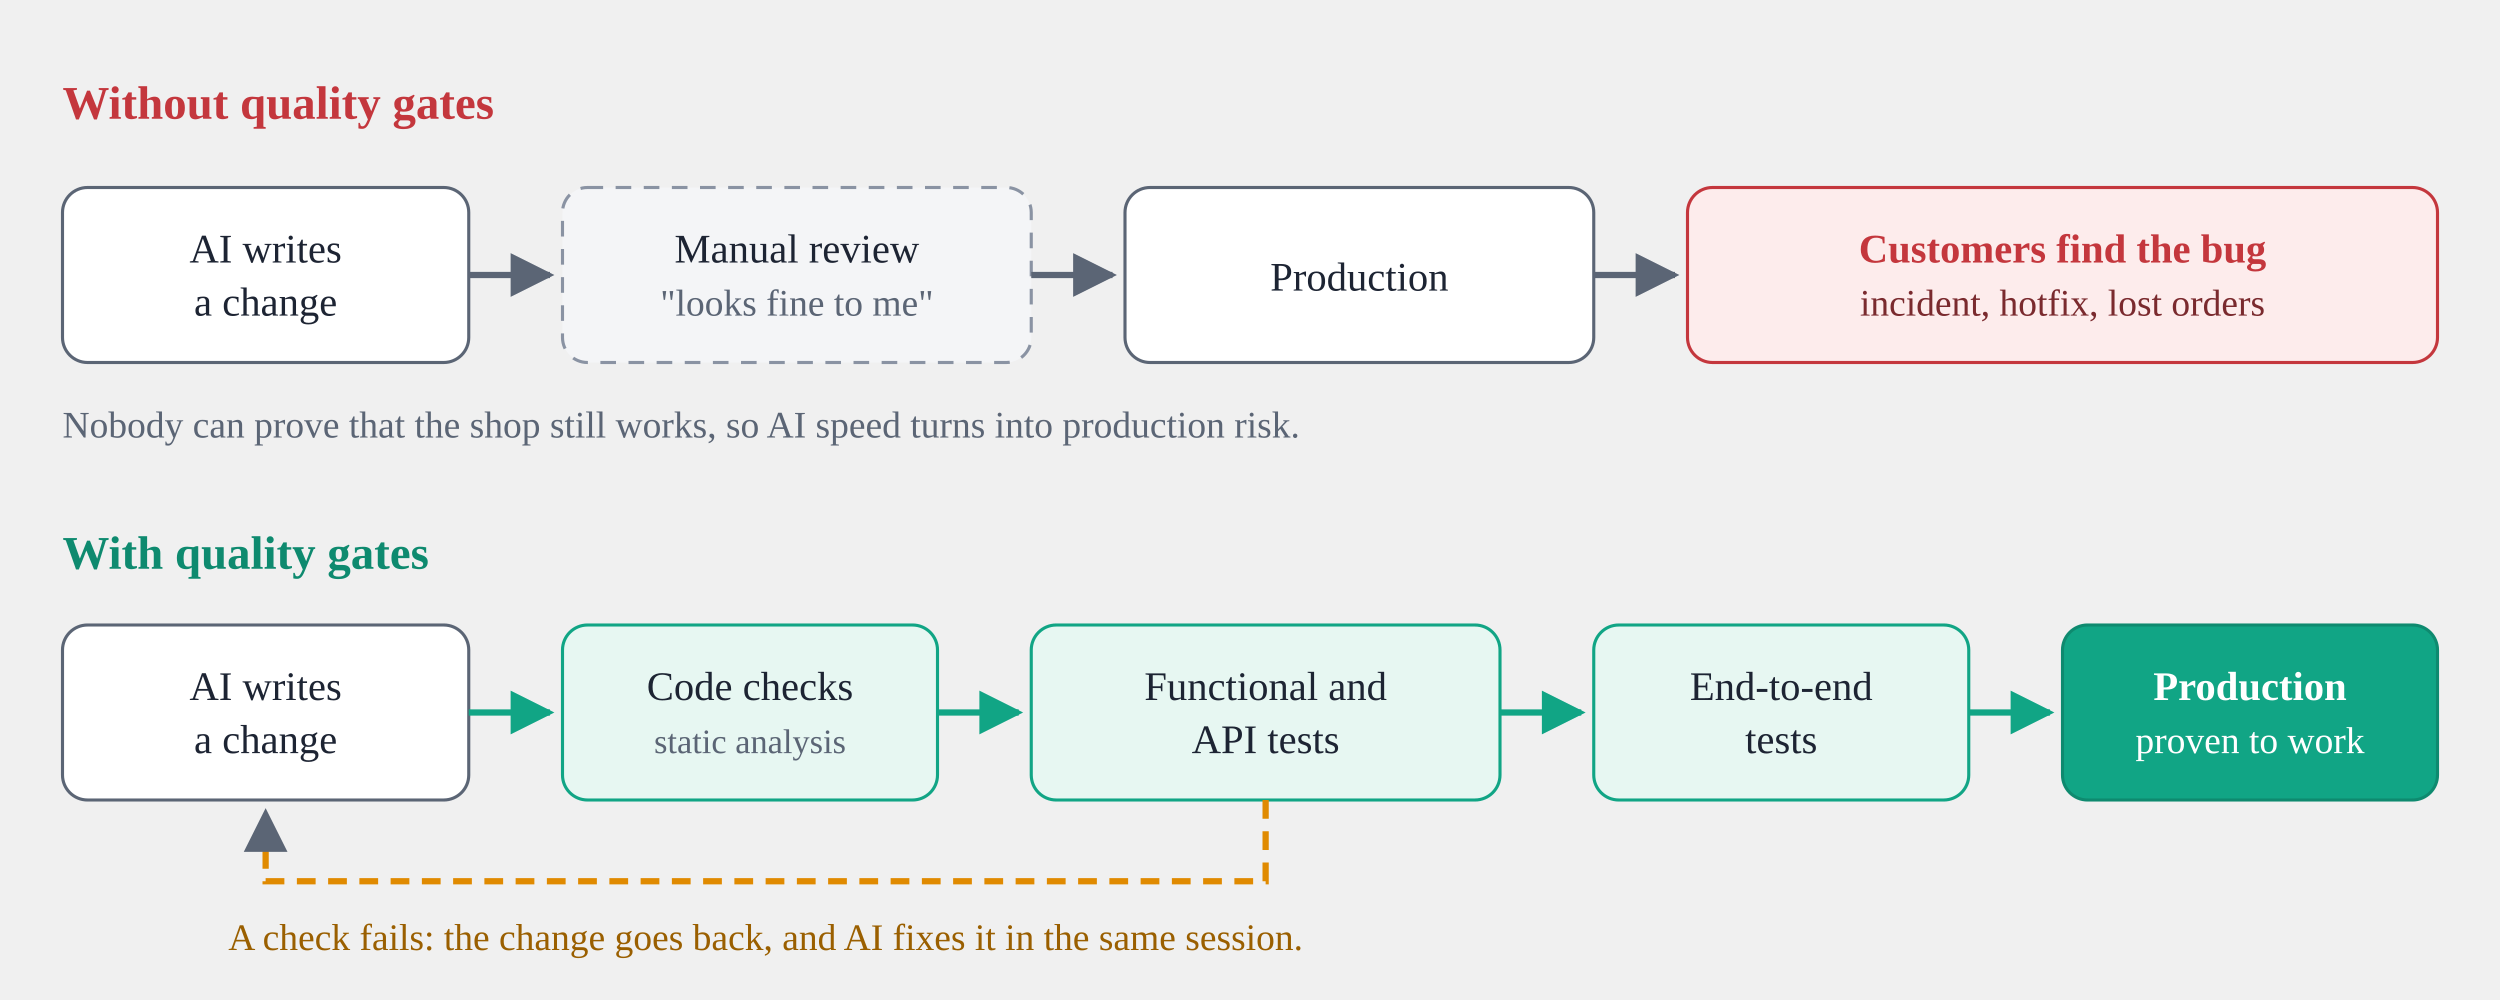
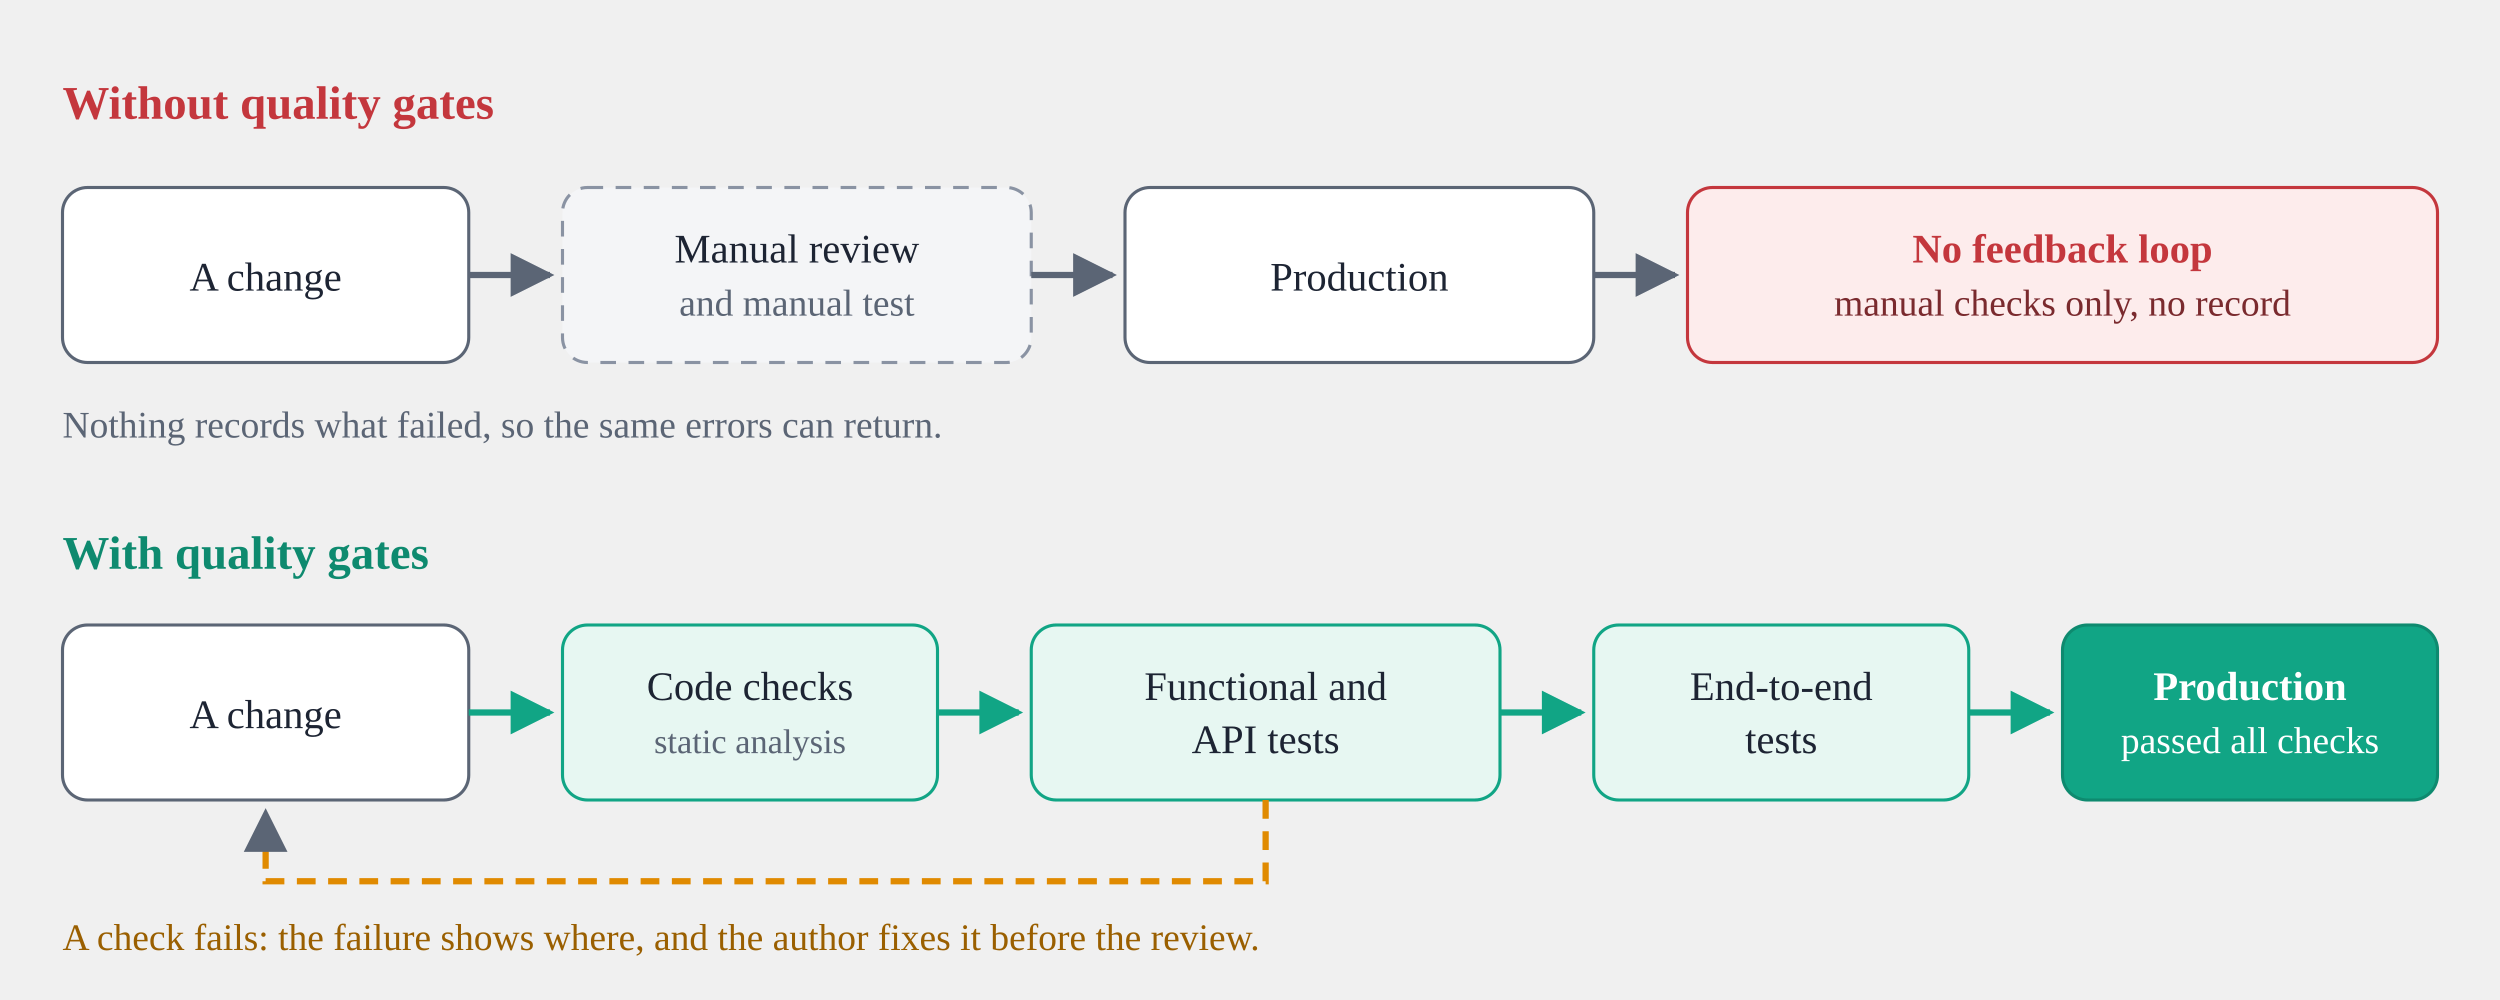
<svg xmlns="http://www.w3.org/2000/svg" viewBox="0 0 800 320" width="100%" role="img" aria-labelledby="two-outcomes-title" style="max-width:800px;font-family:inherit;">
  <defs>
    <marker id="to-arrow" viewBox="0 0 10 10" refX="9" refY="5" markerWidth="7" markerHeight="7" orient="auto-start-reverse">
      <path d="M0,0 L10,5 L0,10 z" fill="#5b6575" />
    </marker>
    <marker id="to-arrow-teal" viewBox="0 0 10 10" refX="9" refY="5" markerWidth="7" markerHeight="7" orient="auto-start-reverse">
      <path d="M0,0 L10,5 L0,10 z" fill="#11a585" />
    </marker>
  </defs>
  <text x="20" y="38" font-size="15" font-weight="700" fill="#c4373d">Without quality gates</text>
  <rect x="20" y="60" width="130" height="56" rx="8" fill="#ffffff" stroke="#5b6575" />
-   <text x="85" y="84" font-size="13" text-anchor="middle" fill="#1d2433">AI writes</text>
-   <text x="85" y="101" font-size="13" text-anchor="middle" fill="#1d2433">a change</text>
+   <text x="85" y="93" font-size="13" text-anchor="middle" fill="#1d2433">A change</text>
  <line x1="150" y1="88" x2="176" y2="88" stroke="#5b6575" stroke-width="2" marker-end="url(#to-arrow)" />
  <rect x="180" y="60" width="150" height="56" rx="8" fill="#f4f5f7" stroke="#8a93a3" stroke-dasharray="5 4" />
  <text x="255" y="84" font-size="13" text-anchor="middle" fill="#1d2433">Manual review</text>
-   <text x="255" y="101" font-size="12" text-anchor="middle" fill="#5b6575">"looks fine to me"</text>
+   <text x="255" y="101" font-size="12" text-anchor="middle" fill="#5b6575">and manual test</text>
  <line x1="330" y1="88" x2="356" y2="88" stroke="#5b6575" stroke-width="2" marker-end="url(#to-arrow)" />
  <rect x="360" y="60" width="150" height="56" rx="8" fill="#ffffff" stroke="#5b6575" />
  <text x="435" y="93" font-size="13" text-anchor="middle" fill="#1d2433">Production</text>
  <line x1="510" y1="88" x2="536" y2="88" stroke="#5b6575" stroke-width="2" marker-end="url(#to-arrow)" />
  <rect x="540" y="60" width="240" height="56" rx="8" fill="#fdecec" stroke="#c4373d" />
-   <text x="660" y="84" font-size="13" font-weight="700" text-anchor="middle" fill="#c4373d">Customers find the bug</text>
-   <text x="660" y="101" font-size="12" text-anchor="middle" fill="#7a2a2e">incident, hotfix, lost orders</text>
-   <text x="20" y="140" font-size="12" fill="#5b6575">Nobody can prove that the shop still works, so AI speed turns into production risk.</text>
+   <text x="660" y="84" font-size="13" font-weight="700" text-anchor="middle" fill="#c4373d">No feedback loop</text>
+   <text x="660" y="101" font-size="12" text-anchor="middle" fill="#7a2a2e">manual checks only, no record</text>
+   <text x="20" y="140" font-size="12" fill="#5b6575">Nothing records what failed, so the same errors can return.</text>
  <text x="20" y="182" font-size="15" font-weight="700" fill="#0e8a6f">With quality gates</text>
  <rect x="20" y="200" width="130" height="56" rx="8" fill="#ffffff" stroke="#5b6575" />
-   <text x="85" y="224" font-size="13" text-anchor="middle" fill="#1d2433">AI writes</text>
-   <text x="85" y="241" font-size="13" text-anchor="middle" fill="#1d2433">a change</text>
+   <text x="85" y="233" font-size="13" text-anchor="middle" fill="#1d2433">A change</text>
  <line x1="150" y1="228" x2="176" y2="228" stroke="#11a585" stroke-width="2" marker-end="url(#to-arrow-teal)" />
  <rect x="180" y="200" width="120" height="56" rx="8" fill="#e7f7f2" stroke="#11a585" />
  <text x="240" y="224" font-size="13" text-anchor="middle" fill="#1d2433">Code checks</text>
  <text x="240" y="241" font-size="11" text-anchor="middle" fill="#5b6575">static analysis</text>
  <line x1="300" y1="228" x2="326" y2="228" stroke="#11a585" stroke-width="2" marker-end="url(#to-arrow-teal)" />
  <rect x="330" y="200" width="150" height="56" rx="8" fill="#e7f7f2" stroke="#11a585" />
  <text x="405" y="224" font-size="13" text-anchor="middle" fill="#1d2433">Functional and</text>
  <text x="405" y="241" font-size="13" text-anchor="middle" fill="#1d2433">API tests</text>
  <line x1="480" y1="228" x2="506" y2="228" stroke="#11a585" stroke-width="2" marker-end="url(#to-arrow-teal)" />
  <rect x="510" y="200" width="120" height="56" rx="8" fill="#e7f7f2" stroke="#11a585" />
  <text x="570" y="224" font-size="13" text-anchor="middle" fill="#1d2433">End-to-end</text>
  <text x="570" y="241" font-size="13" text-anchor="middle" fill="#1d2433">tests</text>
  <line x1="630" y1="228" x2="656" y2="228" stroke="#11a585" stroke-width="2" marker-end="url(#to-arrow-teal)" />
  <rect x="660" y="200" width="120" height="56" rx="8" fill="#11a585" stroke="#0e8a6f" />
  <text x="720" y="224" font-size="13" font-weight="700" text-anchor="middle" fill="#ffffff">Production</text>
-   <text x="720" y="241" font-size="12" text-anchor="middle" fill="#ffffff">proven to work</text>
+   <text x="720" y="241" font-size="12" text-anchor="middle" fill="#ffffff">passed all checks</text>
  <path d="M405,256 L405,282 L85,282 L85,260" fill="none" stroke="#e08a00" stroke-width="2" stroke-dasharray="6 4" marker-end="url(#to-arrow)" />
-   <text x="245" y="304" font-size="12" text-anchor="middle" fill="#9a5f00">A check fails: the change goes back, and AI fixes it in the same session.</text>
+   <text x="20" y="304" font-size="12" fill="#9a5f00">A check fails: the failure shows where, and the author fixes it before the review.</text>
</svg>
